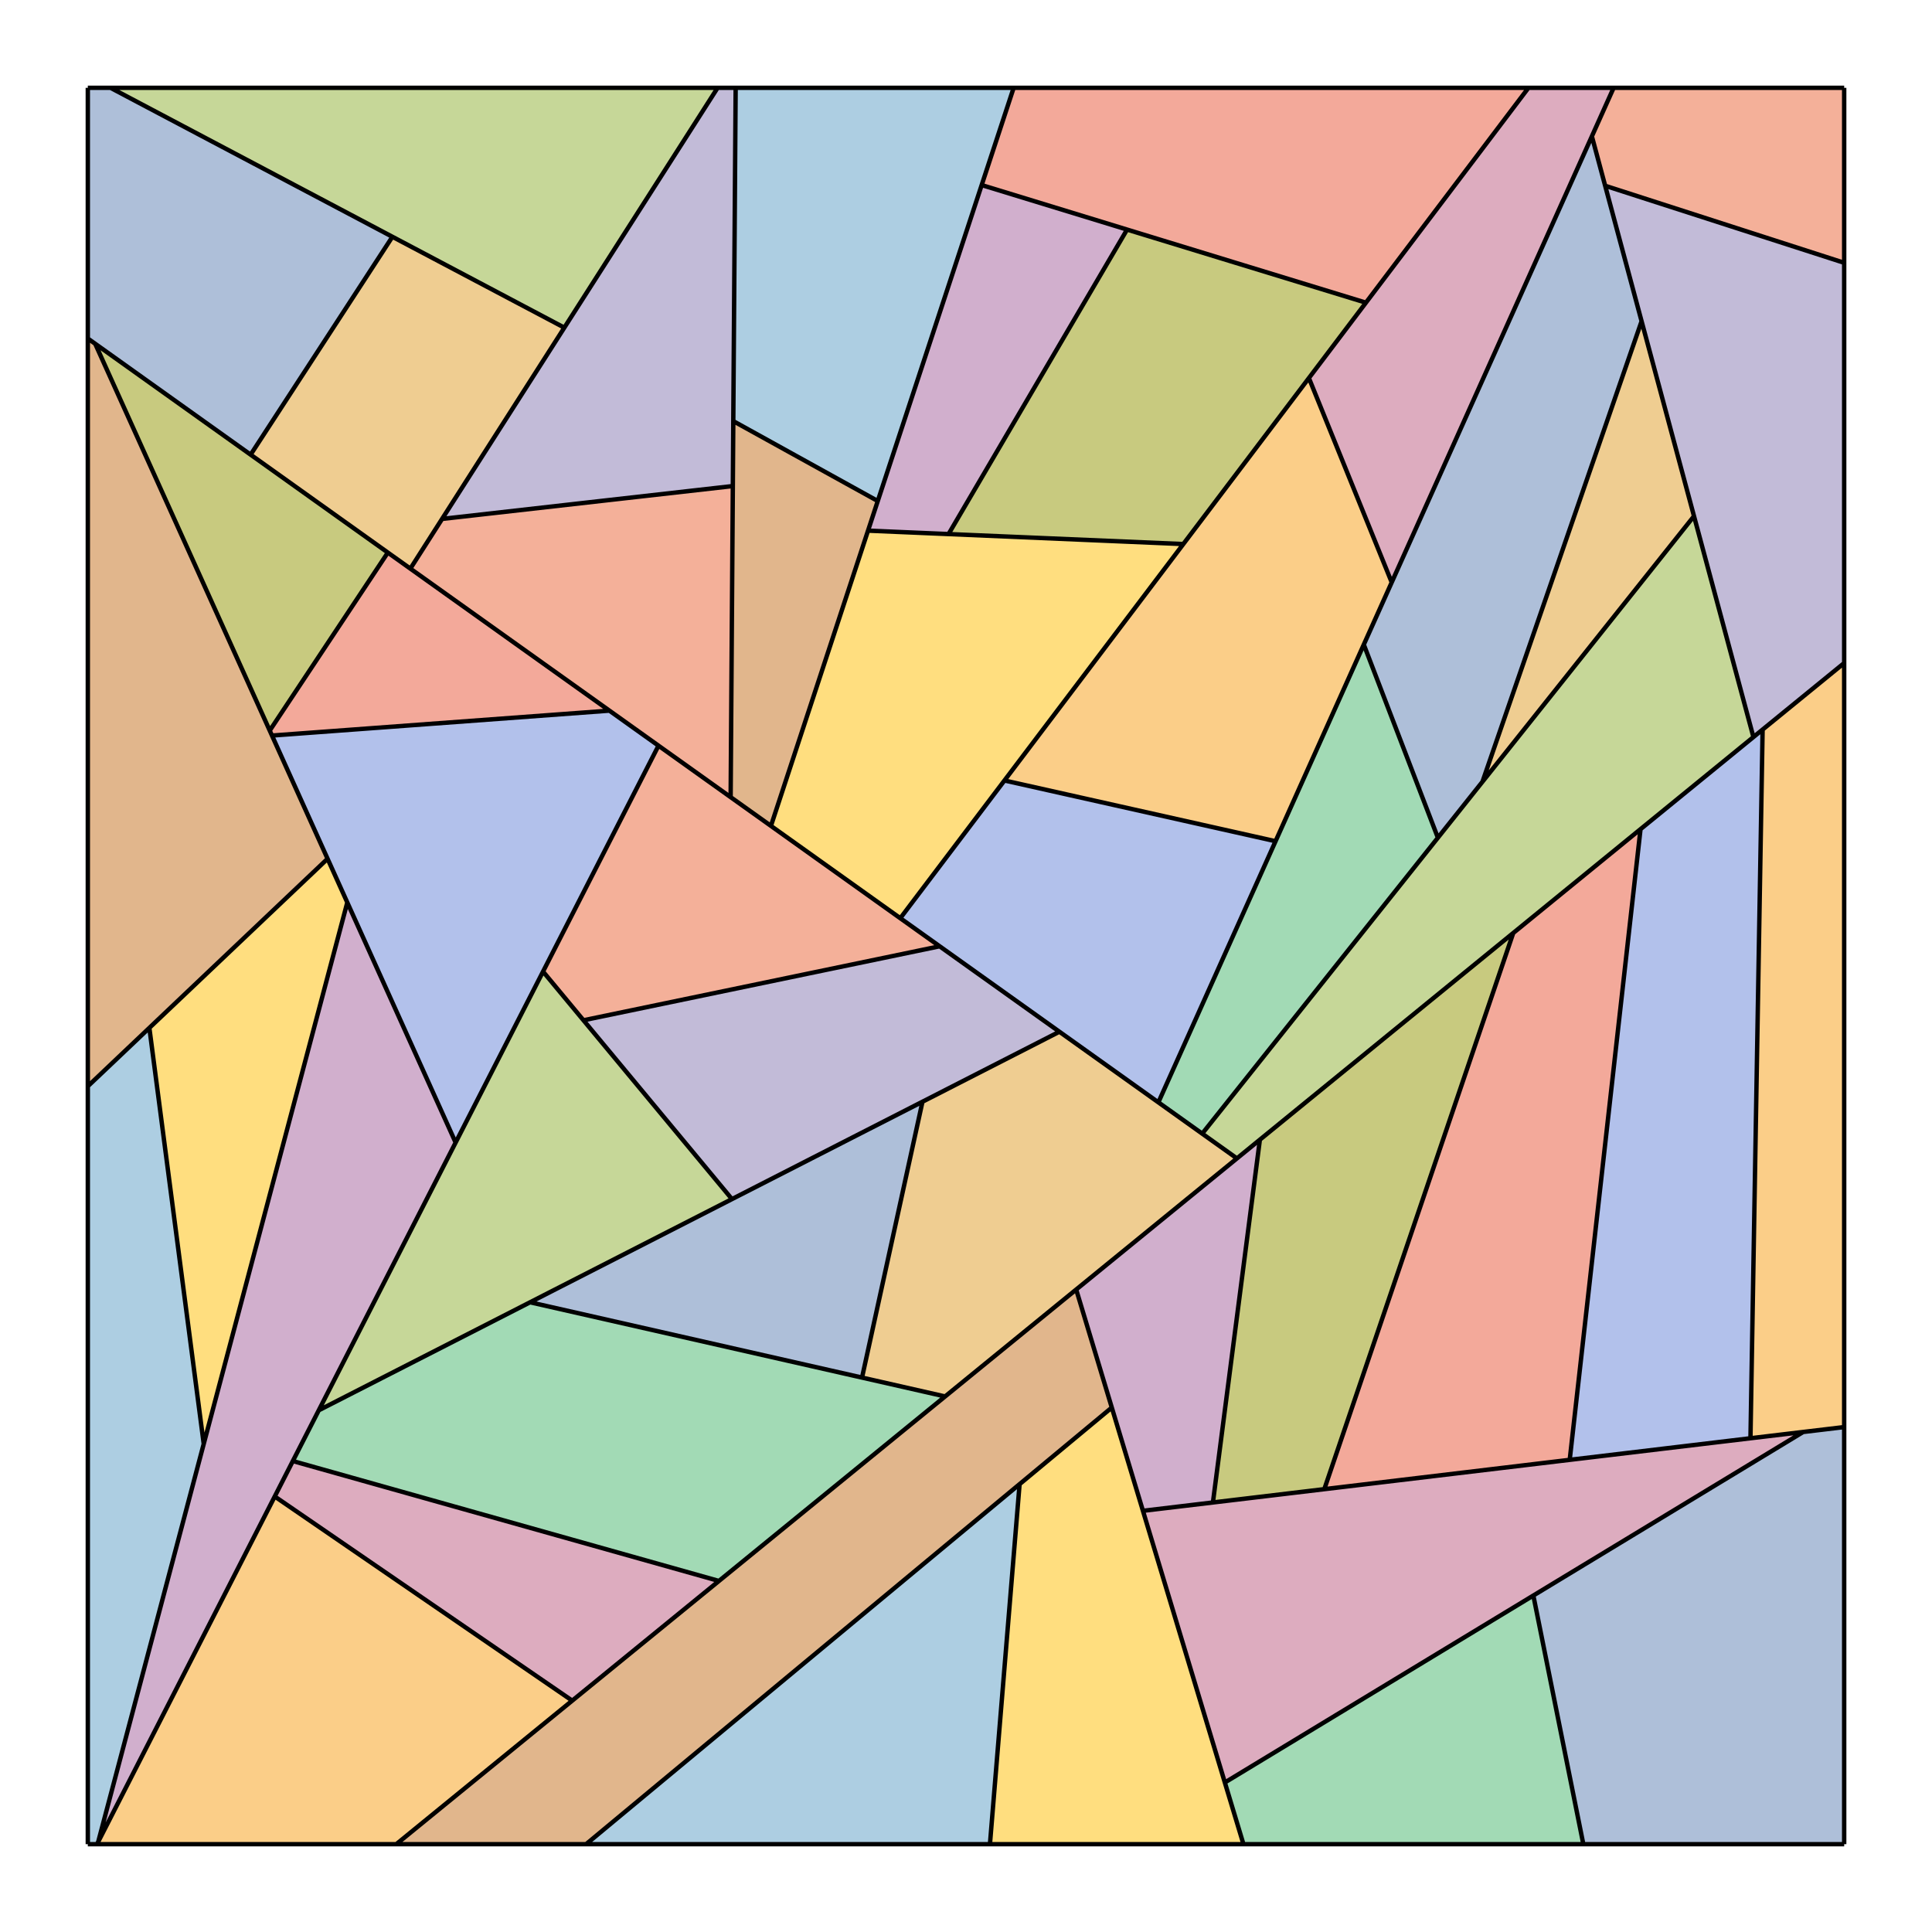
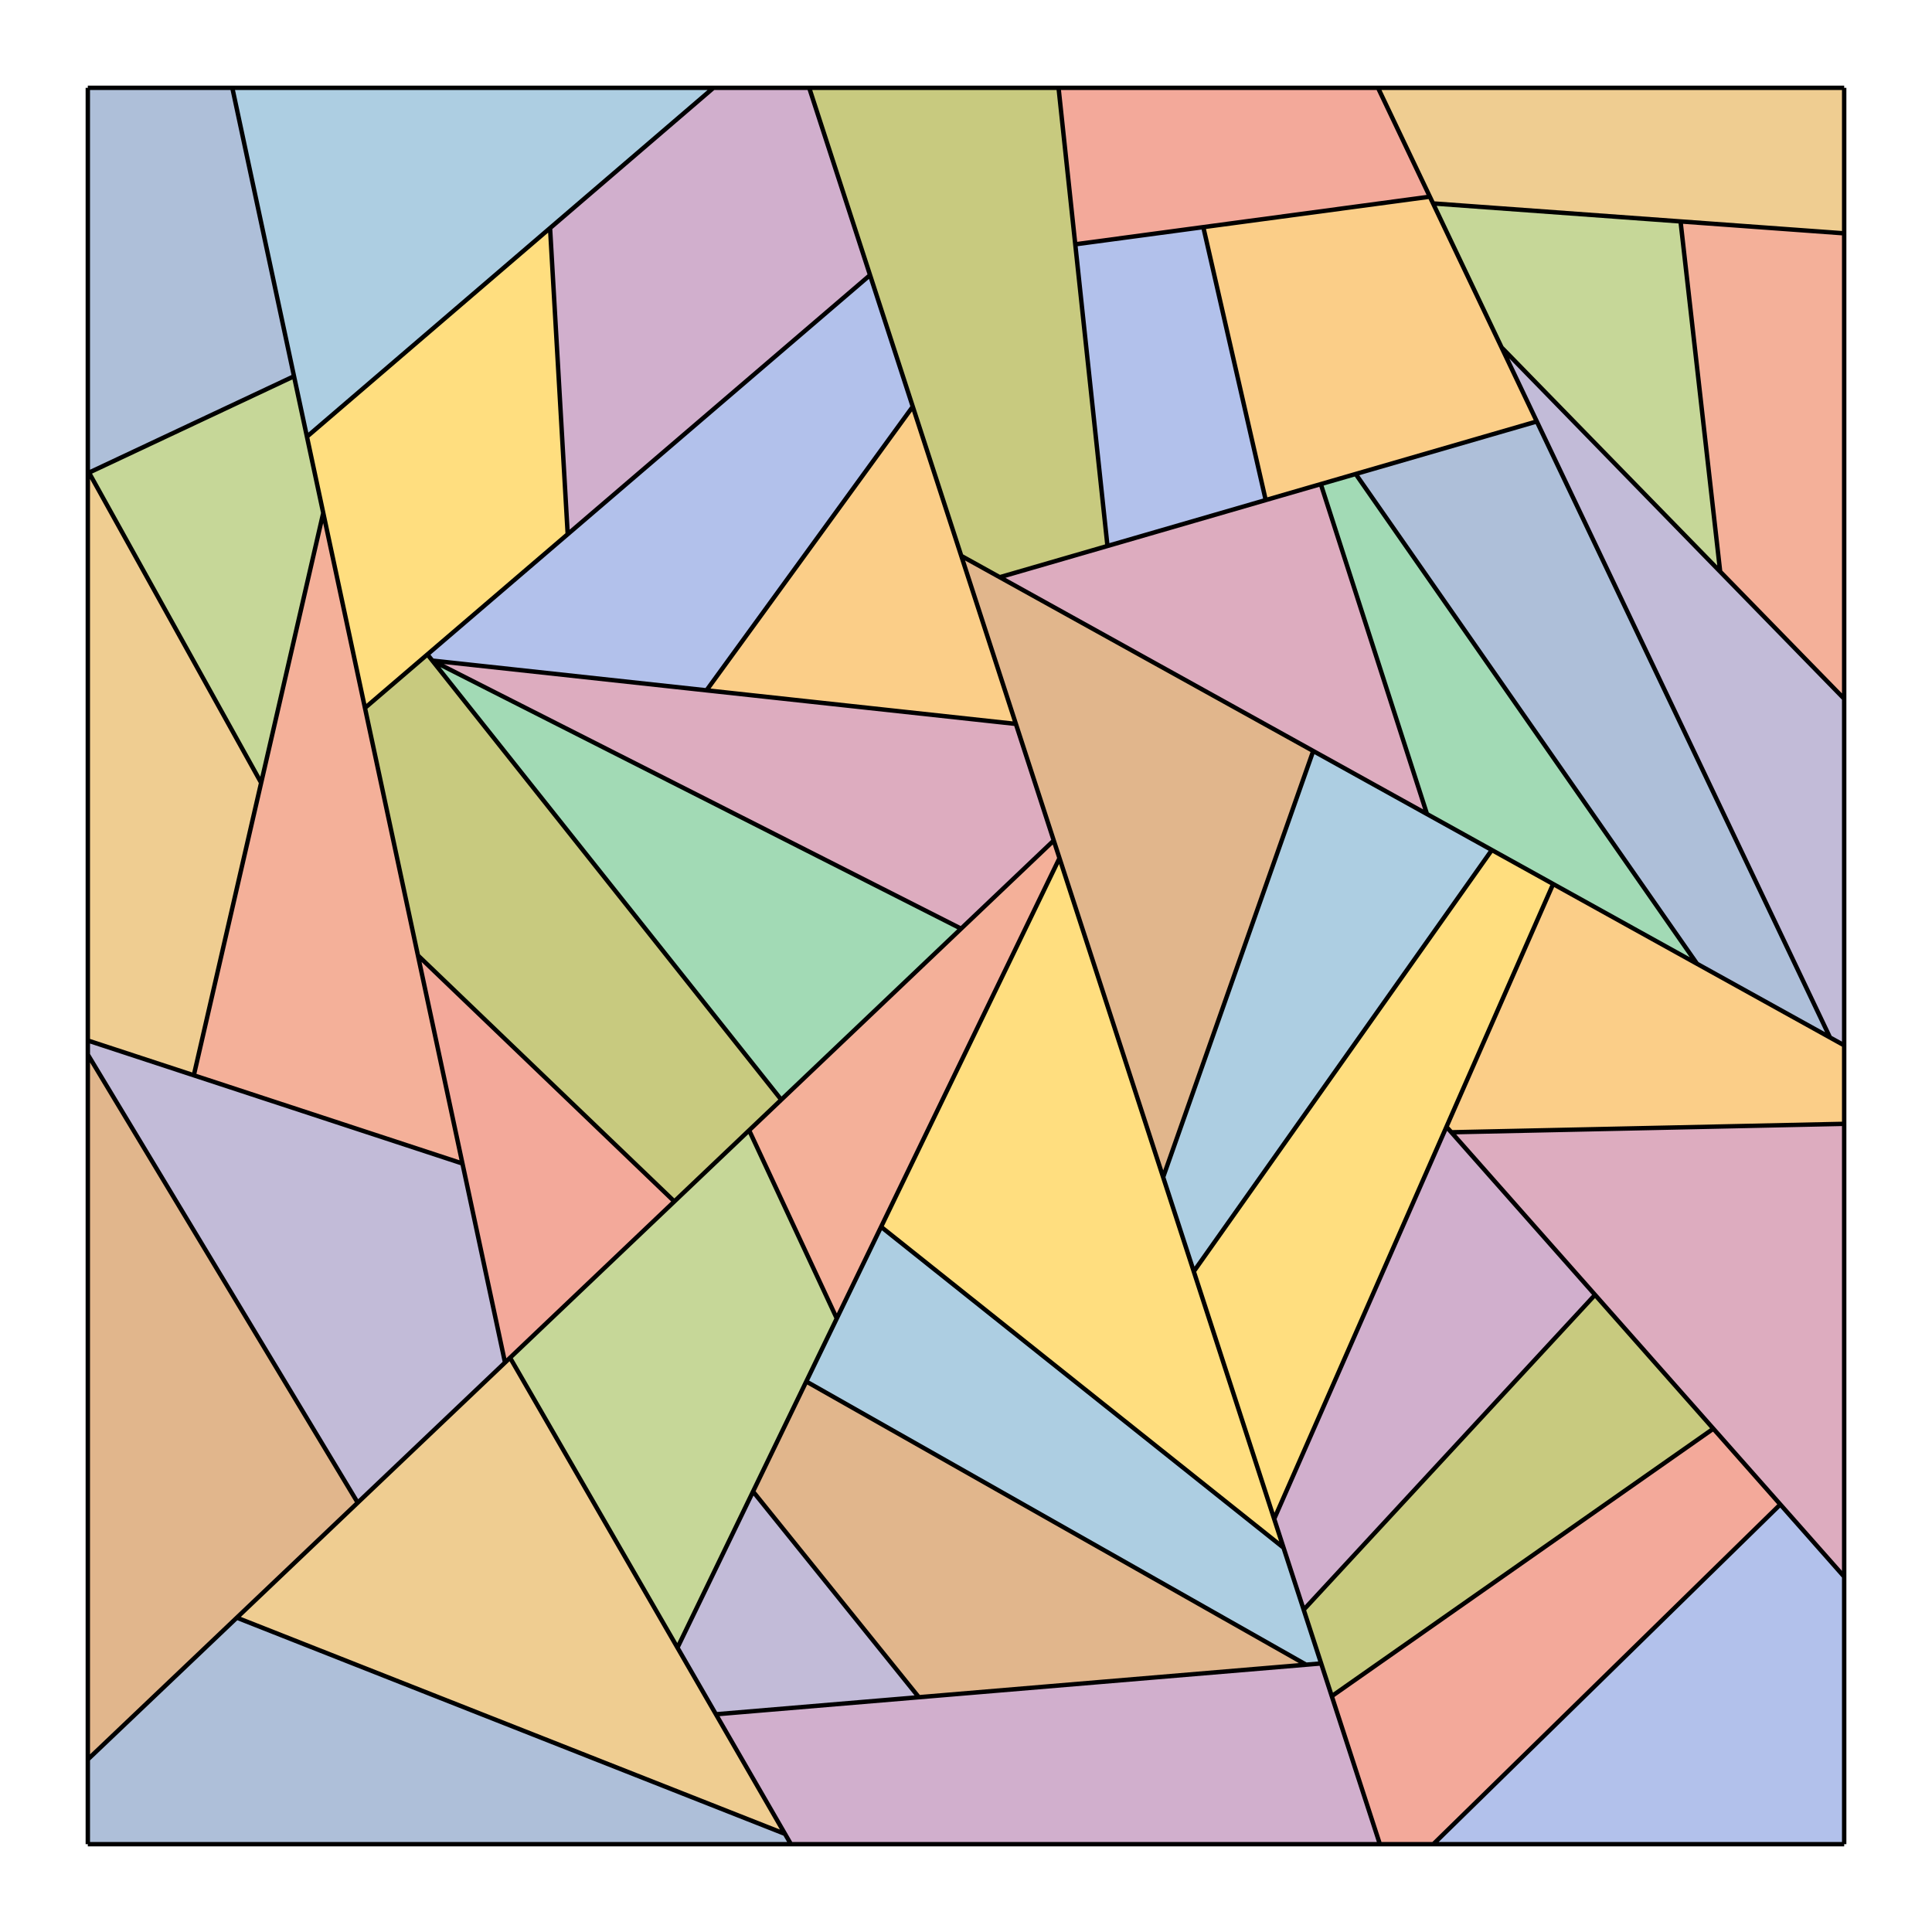
<svg xmlns="http://www.w3.org/2000/svg" width="220pt" height="220pt" viewBox="0 0 220 220" version="1.1">
  <g id="1_square">
-     <path style=" stroke:none;fill-rule:nonzero;fill:rgb(36.842%,50.678%,70.98%);fill-opacity:0.5;" d="M 10 10 L 12.586 10 L 44.684 26.961 L 28.539 51.773 L 10 38.547 Z M 10 10 " />
-     <path style=" stroke:none;fill-rule:nonzero;fill:rgb(88.072%,61.104%,14.205%);fill-opacity:0.5;" d="M 28.539 51.773 L 44.684 26.961 L 64.262 37.309 L 46.727 64.75 Z M 28.539 51.773 " />
-     <path style=" stroke:none;fill-rule:nonzero;fill:rgb(56.018%,69.157%,19.488%);fill-opacity:0.5;" d="M 12.586 10 L 81.715 10 L 64.262 37.309 Z M 12.586 10 " />
-     <path style=" stroke:none;fill-rule:nonzero;fill:rgb(92.253%,38.563%,20.918%);fill-opacity:0.5;" d="M 46.727 64.75 L 50.34 59.09 L 83.449 55.348 L 83.199 90.773 Z M 46.727 64.75 " />
-     <path style=" stroke:none;fill-rule:nonzero;fill:rgb(52.849%,47.062%,70.135%);fill-opacity:0.5;" d="M 50.34 59.09 L 81.715 10 L 83.77 10 L 83.449 55.348 Z M 50.34 59.09 " />
-     <path style=" stroke:none;fill-rule:nonzero;fill:rgb(77.208%,43.155%,10.239%);fill-opacity:0.5;" d="M 83.199 90.773 L 83.5 47.953 L 99.953 57.051 L 87.789 94.047 Z M 83.199 90.773 " />
-     <path style=" stroke:none;fill-rule:nonzero;fill:rgb(36.39%,61.85%,78.235%);fill-opacity:0.5;" d="M 83.5 47.953 L 83.77 10 L 115.426 10 L 99.953 57.051 Z M 83.5 47.953 " />
-     <path style=" stroke:none;fill-rule:nonzero;fill:rgb(100%,75%,0%);fill-opacity:0.5;" d="M 87.789 94.047 L 98.844 60.426 L 134.746 61.953 L 102.516 104.559 Z M 87.789 94.047 " />
-     <path style=" stroke:none;fill-rule:nonzero;fill:rgb(64.762%,37.816%,61.404%);fill-opacity:0.5;" d="M 98.844 60.426 L 111.785 21.074 L 128.34 26.141 L 108.012 60.816 Z M 98.844 60.426 " />
-     <path style=" stroke:none;fill-rule:nonzero;fill:rgb(57.159%,58.648%,0%);fill-opacity:0.5;" d="M 108.012 60.816 L 128.34 26.141 L 155.539 34.465 L 134.746 61.953 Z M 108.012 60.816 " />
-     <path style=" stroke:none;fill-rule:nonzero;fill:rgb(91.5%,33.25%,21.25%);fill-opacity:0.5;" d="M 111.785 21.074 L 115.426 10 L 174.047 10 L 155.539 34.465 Z M 111.785 21.074 " />
-     <path style=" stroke:none;fill-rule:nonzero;fill:rgb(40.082%,52.201%,85%);fill-opacity:0.5;" d="M 102.516 104.559 L 114.379 88.875 L 145.25 95.789 L 131.906 125.527 Z M 102.516 104.559 " />
-     <path style=" stroke:none;fill-rule:nonzero;fill:rgb(97.283%,62.164%,7.336%);fill-opacity:0.5;" d="M 114.379 88.875 L 149.047 43.047 L 158.477 66.316 L 145.25 95.789 Z M 114.379 88.875 " />
-     <path style=" stroke:none;fill-rule:nonzero;fill:rgb(73.678%,35.8%,50.303%);fill-opacity:0.5;" d="M 149.047 43.047 L 174.047 10 L 183.746 10 L 158.477 66.316 Z M 149.047 43.047 " />
-     <path style=" stroke:none;fill-rule:nonzero;fill:rgb(28.026%,71.5%,42.921%);fill-opacity:0.5;" d="M 131.906 125.527 L 155.297 73.398 L 163.734 95.395 L 136.898 129.09 Z M 131.906 125.527 " />
-     <path style=" stroke:none;fill-rule:nonzero;fill:rgb(36.842%,50.678%,70.98%);fill-opacity:0.5;" d="M 155.297 73.398 L 181.27 15.523 L 186.93 36.578 L 168.812 89.016 L 163.734 95.395 Z M 155.297 73.398 " />
-     <path style=" stroke:none;fill-rule:nonzero;fill:rgb(88.072%,61.104%,14.205%);fill-opacity:0.5;" d="M 168.812 89.016 L 186.93 36.578 L 192.898 58.773 Z M 168.812 89.016 " />
-     <path style=" stroke:none;fill-rule:nonzero;fill:rgb(56.018%,69.157%,19.488%);fill-opacity:0.5;" d="M 136.898 129.09 L 192.898 58.773 L 199.664 83.93 L 140.852 131.91 Z M 136.898 129.09 " />
-     <path style=" stroke:none;fill-rule:nonzero;fill:rgb(92.253%,38.563%,20.918%);fill-opacity:0.5;" d="M 181.27 15.523 L 183.746 10 L 210 10 L 210 29.926 L 182.781 21.152 Z M 181.27 15.523 " />
-     <path style=" stroke:none;fill-rule:nonzero;fill:rgb(52.849%,47.062%,70.135%);fill-opacity:0.5;" d="M 182.781 21.152 L 210 29.926 L 210 75.5 L 199.664 83.93 Z M 182.781 21.152 " />
-     <path style=" stroke:none;fill-rule:nonzero;fill:rgb(77.208%,43.155%,10.239%);fill-opacity:0.5;" d="M 10 38.547 L 10.84 39.145 L 37.301 97.789 L 10 123.695 Z M 10 38.547 " />
-     <path style=" stroke:none;fill-rule:nonzero;fill:rgb(36.39%,61.85%,78.235%);fill-opacity:0.5;" d="M 10 123.695 L 17.008 117.047 L 23.199 164.418 L 11.188 209.719 L 11.043 210 L 10 210 Z M 10 123.695 " />
-     <path style=" stroke:none;fill-rule:nonzero;fill:rgb(100%,75%,0%);fill-opacity:0.5;" d="M 17.008 117.047 L 37.301 97.789 L 39.547 102.766 L 23.199 164.418 Z M 17.008 117.047 " />
-     <path style=" stroke:none;fill-rule:nonzero;fill:rgb(64.762%,37.816%,61.404%);fill-opacity:0.5;" d="M 11.188 209.719 L 39.547 102.766 L 51.883 130.105 Z M 11.188 209.719 " />
-     <path style=" stroke:none;fill-rule:nonzero;fill:rgb(57.159%,58.648%,0%);fill-opacity:0.5;" d="M 10.84 39.145 L 44.164 62.922 L 30.715 83.191 Z M 10.84 39.145 " />
-     <path style=" stroke:none;fill-rule:nonzero;fill:rgb(91.5%,33.25%,21.25%);fill-opacity:0.5;" d="M 30.715 83.191 L 44.164 62.922 L 69.395 80.922 L 30.973 83.758 Z M 30.715 83.191 " />
-     <path style=" stroke:none;fill-rule:nonzero;fill:rgb(40.082%,52.201%,85%);fill-opacity:0.5;" d="M 30.973 83.758 L 69.395 80.922 L 74.984 84.91 L 51.883 130.105 Z M 30.973 83.758 " />
-     <path style=" stroke:none;fill-rule:nonzero;fill:rgb(97.283%,62.164%,7.336%);fill-opacity:0.5;" d="M 11.043 210 L 31.285 170.406 L 65.16 193.656 L 45.125 210 Z M 11.043 210 " />
-     <path style=" stroke:none;fill-rule:nonzero;fill:rgb(73.678%,35.8%,50.303%);fill-opacity:0.5;" d="M 31.285 170.406 L 33.344 166.371 L 81.867 180.027 L 65.16 193.656 Z M 31.285 170.406 " />
-     <path style=" stroke:none;fill-rule:nonzero;fill:rgb(28.026%,71.5%,42.921%);fill-opacity:0.5;" d="M 33.344 166.371 L 36.297 160.594 L 60.363 148.293 L 107.621 159.016 L 81.867 180.027 Z M 33.344 166.371 " />
-     <path style=" stroke:none;fill-rule:nonzero;fill:rgb(36.842%,50.678%,70.98%);fill-opacity:0.5;" d="M 60.363 148.293 L 105.043 125.457 L 98.16 156.867 Z M 60.363 148.293 " />
-     <path style=" stroke:none;fill-rule:nonzero;fill:rgb(88.072%,61.104%,14.205%);fill-opacity:0.5;" d="M 98.16 156.867 L 105.043 125.457 L 120.637 117.484 L 140.852 131.91 L 107.621 159.016 Z M 98.16 156.867 " />
-     <path style=" stroke:none;fill-rule:nonzero;fill:rgb(56.018%,69.157%,19.488%);fill-opacity:0.5;" d="M 36.297 160.594 L 61.836 110.633 L 83.348 136.543 Z M 36.297 160.594 " />
-     <path style=" stroke:none;fill-rule:nonzero;fill:rgb(92.253%,38.563%,20.918%);fill-opacity:0.5;" d="M 61.836 110.633 L 74.984 84.91 L 107 107.754 L 66.441 116.18 Z M 61.836 110.633 " />
-     <path style=" stroke:none;fill-rule:nonzero;fill:rgb(52.849%,47.062%,70.135%);fill-opacity:0.5;" d="M 66.441 116.18 L 107 107.754 L 120.637 117.484 L 83.348 136.543 Z M 66.441 116.18 " />
-     <path style=" stroke:none;fill-rule:nonzero;fill:rgb(77.208%,43.155%,10.239%);fill-opacity:0.5;" d="M 45.125 210 L 122.547 146.84 L 126.602 160.281 L 66.738 210 Z M 45.125 210 " />
-     <path style=" stroke:none;fill-rule:nonzero;fill:rgb(36.39%,61.85%,78.235%);fill-opacity:0.5;" d="M 66.738 210 L 116.102 169.004 L 112.727 210 Z M 66.738 210 " />
-     <path style=" stroke:none;fill-rule:nonzero;fill:rgb(100%,75%,0%);fill-opacity:0.5;" d="M 112.727 210 L 116.102 169.004 L 126.602 160.281 L 141.594 210 Z M 112.727 210 " />
-     <path style=" stroke:none;fill-rule:nonzero;fill:rgb(64.762%,37.816%,61.404%);fill-opacity:0.5;" d="M 122.547 146.84 L 143.465 129.777 L 138.117 171.09 L 130.148 172.039 Z M 122.547 146.84 " />
-     <path style=" stroke:none;fill-rule:nonzero;fill:rgb(57.159%,58.648%,0%);fill-opacity:0.5;" d="M 138.117 171.09 L 143.465 129.777 L 172.316 106.242 L 150.801 169.574 Z M 138.117 171.09 " />
-     <path style=" stroke:none;fill-rule:nonzero;fill:rgb(91.5%,33.25%,21.25%);fill-opacity:0.5;" d="M 150.801 169.574 L 172.316 106.242 L 186.809 94.418 L 178.746 166.234 Z M 150.801 169.574 " />
-     <path style=" stroke:none;fill-rule:nonzero;fill:rgb(40.082%,52.201%,85%);fill-opacity:0.5;" d="M 178.746 166.234 L 186.809 94.418 L 200.711 83.078 L 199.328 163.777 Z M 178.746 166.234 " />
-     <path style=" stroke:none;fill-rule:nonzero;fill:rgb(97.283%,62.164%,7.336%);fill-opacity:0.5;" d="M 199.328 163.777 L 200.711 83.078 L 210 75.5 L 210 162.504 Z M 199.328 163.777 " />
-     <path style=" stroke:none;fill-rule:nonzero;fill:rgb(73.678%,35.8%,50.303%);fill-opacity:0.5;" d="M 130.148 172.039 L 205.336 163.059 L 139.473 202.977 Z M 130.148 172.039 " />
-     <path style=" stroke:none;fill-rule:nonzero;fill:rgb(28.026%,71.5%,42.921%);fill-opacity:0.5;" d="M 139.473 202.977 L 174.605 181.684 L 180.297 210 L 141.594 210 Z M 139.473 202.977 " />
-     <path style=" stroke:none;fill-rule:nonzero;fill:rgb(36.842%,50.678%,70.98%);fill-opacity:0.5;" d="M 174.605 181.684 L 205.336 163.059 L 210 162.504 L 210 210 L 180.297 210 Z M 174.605 181.684 " />
-     <path style="fill:none;stroke-width:0.5;stroke-linecap:butt;stroke-linejoin:miter;stroke:rgb(0%,0%,0%);stroke-opacity:1;stroke-miterlimit:10;" d="M 0 0 L 2.586 0 M 0 28.547 L 0 0 M 0 28.547 L 0.84 29.145 M 0 113.695 L 0 28.547 M 0 113.695 L 7.008 107.047 M 0 200 L 0 113.695 M 0.84 29.145 L 27.301 87.789 M 0.84 29.145 L 34.164 52.922 M 1.043 200 L 0 200 M 1.043 200 L 21.285 160.406 M 1.188 199.719 L 1.043 200 M 1.188 199.719 L 29.547 92.766 M 2.586 0 L 34.684 16.961 M 2.586 0 L 71.715 0 M 7.008 107.047 L 13.199 154.418 M 7.008 107.047 L 27.301 87.789 M 13.199 154.418 L 1.188 199.719 M 13.199 154.418 L 7.008 107.047 M 18.539 41.773 L 0 28.547 M 18.539 41.773 L 34.684 16.961 M 20.715 73.191 L 0.84 29.145 M 20.715 73.191 L 34.164 52.922 M 20.973 73.758 L 20.715 73.191 M 20.973 73.758 L 59.395 70.922 M 21.285 160.406 L 23.344 156.371 M 21.285 160.406 L 55.16 183.656 M 23.344 156.371 L 26.297 150.594 M 23.344 156.371 L 71.867 170.027 M 26.297 150.594 L 50.363 138.293 M 26.297 150.594 L 51.836 100.633 M 27.301 87.789 L 0 113.695 M 27.301 87.789 L 29.547 92.766 M 29.547 92.766 L 13.199 154.418 M 29.547 92.766 L 41.883 120.105 M 34.164 52.922 L 20.715 73.191 M 34.164 52.922 L 59.395 70.922 M 34.684 16.961 L 18.539 41.773 M 34.684 16.961 L 54.262 27.309 M 35.125 200 L 1.043 200 M 35.125 200 L 112.547 136.84 M 36.727 54.75 L 18.539 41.773 M 36.727 54.75 L 40.34 49.09 M 40.34 49.09 L 71.715 0 M 40.34 49.09 L 73.449 45.348 M 41.883 120.105 L 1.188 199.719 M 41.883 120.105 L 20.973 73.758 M 50.363 138.293 L 95.043 115.457 M 50.363 138.293 L 97.621 149.016 M 51.836 100.633 L 64.984 74.91 M 51.836 100.633 L 73.348 126.543 M 54.262 27.309 L 2.586 0 M 54.262 27.309 L 36.727 54.75 M 55.16 183.656 L 21.285 160.406 M 55.16 183.656 L 35.125 200 M 56.441 106.18 L 51.836 100.633 M 56.441 106.18 L 97 97.754 M 56.738 200 L 35.125 200 M 56.738 200 L 106.102 159.004 M 59.395 70.922 L 20.973 73.758 M 59.395 70.922 L 64.984 74.91 M 64.984 74.91 L 41.883 120.105 M 64.984 74.91 L 97 97.754 M 71.715 0 L 54.262 27.309 M 71.715 0 L 73.77 0 M 71.867 170.027 L 23.344 156.371 M 71.867 170.027 L 55.16 183.656 M 73.199 80.773 L 36.727 54.75 M 73.199 80.773 L 73.5 37.953 M 73.348 126.543 L 26.297 150.594 M 73.348 126.543 L 56.441 106.18 M 73.449 45.348 L 40.34 49.09 M 73.449 45.348 L 73.199 80.773 M 73.5 37.953 L 73.77 0 M 73.5 37.953 L 89.953 47.051 M 73.77 0 L 73.449 45.348 M 73.77 0 L 105.426 0 M 77.789 84.047 L 73.199 80.773 M 77.789 84.047 L 88.844 50.426 M 88.16 146.867 L 50.363 138.293 M 88.16 146.867 L 95.043 115.457 M 88.844 50.426 L 101.785 11.074 M 88.844 50.426 L 124.746 51.953 M 89.953 47.051 L 73.5 37.953 M 89.953 47.051 L 77.789 84.047 M 92.516 94.559 L 77.789 84.047 M 92.516 94.559 L 104.379 78.875 M 95.043 115.457 L 88.16 146.867 M 95.043 115.457 L 110.637 107.484 M 97 97.754 L 56.441 106.18 M 97 97.754 L 110.637 107.484 M 97.621 149.016 L 71.867 170.027 M 97.621 149.016 L 88.16 146.867 M 98.012 50.816 L 88.844 50.426 M 98.012 50.816 L 118.34 16.141 M 101.785 11.074 L 105.426 0 M 101.785 11.074 L 118.34 16.141 M 102.727 200 L 56.738 200 M 102.727 200 L 106.102 159.004 M 104.379 78.875 L 135.25 85.789 M 104.379 78.875 L 139.047 33.047 M 105.426 0 L 89.953 47.051 M 105.426 0 L 164.047 0 M 106.102 159.004 L 102.727 200 M 106.102 159.004 L 116.602 150.281 M 110.637 107.484 L 73.348 126.543 M 110.637 107.484 L 130.852 121.91 M 112.547 136.84 L 116.602 150.281 M 112.547 136.84 L 133.465 119.777 M 116.602 150.281 L 56.738 200 M 116.602 150.281 L 131.594 200 M 118.34 16.141 L 98.012 50.816 M 118.34 16.141 L 145.539 24.465 M 120.148 162.039 L 112.547 136.84 M 120.148 162.039 L 195.336 153.059 M 121.906 115.527 L 92.516 94.559 M 121.906 115.527 L 145.297 63.398 M 124.746 51.953 L 92.516 94.559 M 124.746 51.953 L 98.012 50.816 M 126.898 119.09 L 121.906 115.527 M 126.898 119.09 L 182.898 48.773 M 128.117 161.09 L 120.148 162.039 M 128.117 161.09 L 133.465 119.777 M 129.473 192.977 L 120.148 162.039 M 129.473 192.977 L 164.605 171.684 M 130.852 121.91 L 97.621 149.016 M 130.852 121.91 L 126.898 119.09 M 131.594 200 L 102.727 200 M 131.594 200 L 129.473 192.977 M 133.465 119.777 L 128.117 161.09 M 133.465 119.777 L 162.316 96.242 M 135.25 85.789 L 104.379 78.875 M 135.25 85.789 L 121.906 115.527 M 139.047 33.047 L 148.477 56.316 M 139.047 33.047 L 164.047 0 M 140.801 159.574 L 128.117 161.09 M 140.801 159.574 L 162.316 96.242 M 145.297 63.398 L 153.734 85.395 M 145.297 63.398 L 171.27 5.523 M 145.539 24.465 L 101.785 11.074 M 145.539 24.465 L 124.746 51.953 M 148.477 56.316 L 135.25 85.789 M 148.477 56.316 L 139.047 33.047 M 153.734 85.395 L 126.898 119.09 M 153.734 85.395 L 145.297 63.398 M 158.812 79.016 L 153.734 85.395 M 158.812 79.016 L 176.93 26.578 M 162.316 96.242 L 140.801 159.574 M 162.316 96.242 L 176.809 84.418 M 164.047 0 L 145.539 24.465 M 164.047 0 L 173.746 0 M 164.605 171.684 L 170.297 200 M 164.605 171.684 L 195.336 153.059 M 168.746 156.234 L 140.801 159.574 M 168.746 156.234 L 176.809 84.418 M 170.297 200 L 131.594 200 M 170.297 200 L 164.605 171.684 M 171.27 5.523 L 173.746 0 M 171.27 5.523 L 176.93 26.578 M 172.781 11.152 L 171.27 5.523 M 172.781 11.152 L 200 19.926 M 173.746 0 L 148.477 56.316 M 173.746 0 L 200 0 M 176.809 84.418 L 168.746 156.234 M 176.809 84.418 L 190.711 73.078 M 176.93 26.578 L 158.812 79.016 M 176.93 26.578 L 182.898 48.773 M 182.898 48.773 L 158.812 79.016 M 182.898 48.773 L 189.664 73.93 M 189.328 153.777 L 168.746 156.234 M 189.328 153.777 L 190.711 73.078 M 189.664 73.93 L 130.852 121.91 M 189.664 73.93 L 172.781 11.152 M 190.711 73.078 L 189.328 153.777 M 190.711 73.078 L 200 65.5 M 195.336 153.059 L 129.473 192.977 M 195.336 153.059 L 200 152.504 M 200 0 L 200 19.926 M 200 19.926 L 172.781 11.152 M 200 19.926 L 200 65.5 M 200 65.5 L 189.664 73.93 M 200 65.5 L 200 152.504 M 200 152.504 L 189.328 153.777 M 200 152.504 L 200 200 M 200 200 L 170.297 200 " transform="matrix(1,0,0,1,10,10)" />
+     <path style=" stroke:none;fill-rule:nonzero;fill:rgb(36.842%,50.678%,70.98%);fill-opacity:0.5;" d="M 10 10 L 26.453 10 L 33.48 42.844 L 10 53.883 Z M 10 10 " />
+     <path style=" stroke:none;fill-rule:nonzero;fill:rgb(88.072%,61.104%,14.205%);fill-opacity:0.5;" d="M 10 53.883 L 10.133 53.82 L 29.738 89.137 L 22.07 122.445 L 10 118.484 Z M 10 53.883 " />
+     <path style=" stroke:none;fill-rule:nonzero;fill:rgb(56.018%,69.157%,19.488%);fill-opacity:0.5;" d="M 10.133 53.82 L 33.48 42.844 L 36.809 58.414 L 29.738 89.137 Z M 10.133 53.82 " />
+     <path style=" stroke:none;fill-rule:nonzero;fill:rgb(92.253%,38.563%,20.918%);fill-opacity:0.5;" d="M 22.07 122.445 L 36.809 58.414 L 52.66 132.492 Z M 22.07 122.445 " />
+     <path style=" stroke:none;fill-rule:nonzero;fill:rgb(52.849%,47.062%,70.135%);fill-opacity:0.5;" d="M 10 118.484 L 52.66 132.492 L 57.508 155.156 L 40.734 171.113 L 10 120.086 Z M 10 118.484 " />
+     <path style=" stroke:none;fill-rule:nonzero;fill:rgb(77.208%,43.155%,10.239%);fill-opacity:0.5;" d="M 10 120.086 L 40.734 171.113 L 10 200.352 Z M 10 120.086 " />
+     <path style=" stroke:none;fill-rule:nonzero;fill:rgb(36.39%,61.85%,78.235%);fill-opacity:0.5;" d="M 26.453 10 L 81.246 10 L 34.953 49.727 Z M 26.453 10 " />
+     <path style=" stroke:none;fill-rule:nonzero;fill:rgb(100%,75%,0%);fill-opacity:0.5;" d="M 34.953 49.727 L 62.637 25.973 L 64.645 60.832 L 41.559 80.613 Z M 34.953 49.727 " />
+     <path style=" stroke:none;fill-rule:nonzero;fill:rgb(64.762%,37.816%,61.404%);fill-opacity:0.5;" d="M 62.637 25.973 L 81.246 10 L 92.145 10 L 99.074 31.324 L 64.645 60.832 Z M 62.637 25.973 " />
+     <path style=" stroke:none;fill-rule:nonzero;fill:rgb(57.159%,58.648%,0%);fill-opacity:0.5;" d="M 41.559 80.613 L 48.672 74.52 L 88.965 125.23 L 76.789 136.812 L 47.59 108.797 Z M 41.559 80.613 " />
+     <path style=" stroke:none;fill-rule:nonzero;fill:rgb(91.5%,33.25%,21.25%);fill-opacity:0.5;" d="M 47.59 108.797 L 76.789 136.812 L 57.508 155.156 Z M 47.59 108.797 " />
+     <path style=" stroke:none;fill-rule:nonzero;fill:rgb(40.082%,52.201%,85%);fill-opacity:0.5;" d="M 48.672 74.52 L 99.074 31.324 L 103.938 46.301 L 80.453 78.609 L 49.23 75.223 Z M 48.672 74.52 " />
+     <path style=" stroke:none;fill-rule:nonzero;fill:rgb(97.283%,62.164%,7.336%);fill-opacity:0.5;" d="M 80.453 78.609 L 103.938 46.301 L 115.68 82.434 Z M 80.453 78.609 " />
+     <path style=" stroke:none;fill-rule:nonzero;fill:rgb(73.678%,35.8%,50.303%);fill-opacity:0.5;" d="M 49.23 75.223 L 115.68 82.434 L 119.992 95.711 L 109.441 105.75 L 49.238 75.234 Z M 49.23 75.223 " />
+     <path style=" stroke:none;fill-rule:nonzero;fill:rgb(28.026%,71.5%,42.921%);fill-opacity:0.5;" d="M 49.238 75.234 L 109.441 105.75 L 88.965 125.23 Z M 49.238 75.234 " />
+     <path style=" stroke:none;fill-rule:nonzero;fill:rgb(36.842%,50.678%,70.98%);fill-opacity:0.5;" d="M 10 200.352 L 26.969 184.207 L 89.387 208.828 L 90.066 210 L 10 210 Z M 10 200.352 " />
+     <path style=" stroke:none;fill-rule:nonzero;fill:rgb(88.072%,61.104%,14.205%);fill-opacity:0.5;" d="M 26.969 184.207 L 58.082 154.609 L 89.387 208.828 Z M 26.969 184.207 " />
+     <path style=" stroke:none;fill-rule:nonzero;fill:rgb(56.018%,69.157%,19.488%);fill-opacity:0.5;" d="M 58.082 154.609 L 85.305 128.711 L 95.285 150.133 L 77.145 187.621 Z M 58.082 154.609 " />
+     <path style=" stroke:none;fill-rule:nonzero;fill:rgb(92.253%,38.563%,20.918%);fill-opacity:0.5;" d="M 85.305 128.711 L 119.992 95.711 L 120.645 97.719 L 95.285 150.133 Z M 85.305 128.711 " />
+     <path style=" stroke:none;fill-rule:nonzero;fill:rgb(52.849%,47.062%,70.135%);fill-opacity:0.5;" d="M 77.145 187.621 L 85.75 169.84 L 104.629 193.266 L 81.523 195.207 Z M 77.145 187.621 " />
+     <path style=" stroke:none;fill-rule:nonzero;fill:rgb(77.208%,43.155%,10.239%);fill-opacity:0.5;" d="M 85.75 169.84 L 91.812 157.312 L 148.73 189.562 L 104.629 193.266 Z M 85.75 169.84 " />
+     <path style=" stroke:none;fill-rule:nonzero;fill:rgb(36.39%,61.85%,78.235%);fill-opacity:0.5;" d="M 91.812 157.312 L 100.332 139.703 L 146.156 176.238 L 150.441 189.418 L 148.73 189.562 Z M 91.812 157.312 " />
+     <path style=" stroke:none;fill-rule:nonzero;fill:rgb(100%,75%,0%);fill-opacity:0.5;" d="M 100.332 139.703 L 120.645 97.719 L 146.156 176.238 Z M 100.332 139.703 " />
+     <path style=" stroke:none;fill-rule:nonzero;fill:rgb(64.762%,37.816%,61.404%);fill-opacity:0.5;" d="M 81.523 195.207 L 150.441 189.418 L 157.129 210 L 90.066 210 Z M 81.523 195.207 " />
+     <path style=" stroke:none;fill-rule:nonzero;fill:rgb(57.159%,58.648%,0%);fill-opacity:0.5;" d="M 92.145 10 L 120.539 10 L 126.109 62.172 L 113.844 65.727 L 109.461 63.297 Z M 92.145 10 " />
+     <path style=" stroke:none;fill-rule:nonzero;fill:rgb(91.5%,33.25%,21.25%);fill-opacity:0.5;" d="M 120.539 10 L 156.918 10 L 162.82 22.398 L 122.441 27.82 Z M 120.539 10 " />
+     <path style=" stroke:none;fill-rule:nonzero;fill:rgb(40.082%,52.201%,85%);fill-opacity:0.5;" d="M 122.441 27.82 L 137.023 25.863 L 144.129 56.945 L 126.109 62.172 Z M 122.441 27.82 " />
+     <path style=" stroke:none;fill-rule:nonzero;fill:rgb(97.283%,62.164%,7.336%);fill-opacity:0.5;" d="M 137.023 25.863 L 162.82 22.398 L 175 47.992 L 144.129 56.945 Z M 137.023 25.863 " />
+     <path style=" stroke:none;fill-rule:nonzero;fill:rgb(73.678%,35.8%,50.303%);fill-opacity:0.5;" d="M 113.844 65.727 L 150.402 55.125 L 162.492 92.695 Z M 113.844 65.727 " />
+     <path style=" stroke:none;fill-rule:nonzero;fill:rgb(28.026%,71.5%,42.921%);fill-opacity:0.5;" d="M 150.402 55.125 L 154.375 53.973 L 193.242 109.746 L 162.492 92.695 Z M 150.402 55.125 " />
+     <path style=" stroke:none;fill-rule:nonzero;fill:rgb(36.842%,50.678%,70.98%);fill-opacity:0.5;" d="M 154.375 53.973 L 175 47.992 L 208.383 118.137 L 193.242 109.746 Z M 154.375 53.973 " />
+     <path style=" stroke:none;fill-rule:nonzero;fill:rgb(88.072%,61.104%,14.205%);fill-opacity:0.5;" d="M 156.918 10 L 210 10 L 210 26.57 L 163.184 23.164 Z M 156.918 10 " />
+     <path style=" stroke:none;fill-rule:nonzero;fill:rgb(56.018%,69.157%,19.488%);fill-opacity:0.5;" d="M 163.184 23.164 L 191.367 25.215 L 195.879 65.094 L 170.984 39.559 Z M 163.184 23.164 " />
+     <path style=" stroke:none;fill-rule:nonzero;fill:rgb(92.253%,38.563%,20.918%);fill-opacity:0.5;" d="M 191.367 25.215 L 210 26.57 L 210 79.574 L 195.879 65.094 Z M 191.367 25.215 " />
+     <path style=" stroke:none;fill-rule:nonzero;fill:rgb(52.849%,47.062%,70.135%);fill-opacity:0.5;" d="M 170.984 39.559 L 210 79.574 L 210 119.035 L 208.383 118.137 Z M 170.984 39.559 " />
+     <path style=" stroke:none;fill-rule:nonzero;fill:rgb(77.208%,43.155%,10.239%);fill-opacity:0.5;" d="M 109.461 63.297 L 149.539 85.516 L 132.449 134.047 Z M 109.461 63.297 " />
+     <path style=" stroke:none;fill-rule:nonzero;fill:rgb(36.39%,61.85%,78.235%);fill-opacity:0.5;" d="M 132.449 134.047 L 149.539 85.516 L 169.879 96.793 L 135.938 144.781 Z M 132.449 134.047 " />
+     <path style=" stroke:none;fill-rule:nonzero;fill:rgb(100%,75%,0%);fill-opacity:0.5;" d="M 135.938 144.781 L 169.879 96.793 L 176.859 100.664 L 145.094 172.957 Z M 135.938 144.781 " />
+     <path style=" stroke:none;fill-rule:nonzero;fill:rgb(64.762%,37.816%,61.404%);fill-opacity:0.5;" d="M 145.094 172.957 L 164.711 128.309 L 181.629 147.445 L 148.453 183.305 Z M 145.094 172.957 " />
+     <path style=" stroke:none;fill-rule:nonzero;fill:rgb(57.159%,58.648%,0%);fill-opacity:0.5;" d="M 148.453 183.305 L 181.629 147.445 L 195.102 162.688 L 151.652 193.148 Z M 148.453 183.305 " />
+     <path style=" stroke:none;fill-rule:nonzero;fill:rgb(91.5%,33.25%,21.25%);fill-opacity:0.5;" d="M 151.652 193.148 L 195.102 162.688 L 202.727 171.312 L 163.211 210 L 157.129 210 Z M 151.652 193.148 " />
+     <path style=" stroke:none;fill-rule:nonzero;fill:rgb(40.082%,52.201%,85%);fill-opacity:0.5;" d="M 163.211 210 L 202.727 171.312 L 210 179.543 L 210 210 Z M 163.211 210 " />
+     <path style=" stroke:none;fill-rule:nonzero;fill:rgb(97.283%,62.164%,7.336%);fill-opacity:0.5;" d="M 164.711 128.309 L 176.859 100.664 L 210 119.035 L 210 127.973 L 165.27 128.934 Z M 164.711 128.309 " />
+     <path style=" stroke:none;fill-rule:nonzero;fill:rgb(73.678%,35.8%,50.303%);fill-opacity:0.5;" d="M 165.27 128.934 L 210 127.973 L 210 179.543 Z M 165.27 128.934 " />
+     <path style="fill:none;stroke-width:0.5;stroke-linecap:butt;stroke-linejoin:miter;stroke:rgb(0%,0%,0%);stroke-opacity:1;stroke-miterlimit:10;" d="M 0 0 L 16.453 0 M 0 43.883 L 0 0 M 0 43.883 L 0.133 43.82 M 0 108.484 L 0 43.883 M 0 108.484 L 42.66 122.492 M 0 110.086 L 0 108.484 M 0 110.086 L 30.734 161.113 M 0 190.352 L 0 110.086 M 0 190.352 L 16.969 174.207 M 0 200 L 0 190.352 M 0.133 43.82 L 19.738 79.137 M 0.133 43.82 L 23.48 32.844 M 12.07 112.445 L 0 108.484 M 12.07 112.445 L 26.809 48.414 M 16.453 0 L 23.48 32.844 M 16.453 0 L 71.246 0 M 16.969 174.207 L 48.082 144.609 M 16.969 174.207 L 79.387 198.828 M 19.738 79.137 L 0.133 43.82 M 19.738 79.137 L 12.07 112.445 M 23.48 32.844 L 0 43.883 M 23.48 32.844 L 26.809 48.414 M 24.953 39.727 L 16.453 0 M 24.953 39.727 L 52.637 15.973 M 26.809 48.414 L 19.738 79.137 M 26.809 48.414 L 42.66 122.492 M 30.734 161.113 L 0 110.086 M 30.734 161.113 L 0 190.352 M 31.559 70.613 L 24.953 39.727 M 31.559 70.613 L 38.672 64.52 M 37.59 98.797 L 31.559 70.613 M 37.59 98.797 L 66.789 126.812 M 38.672 64.52 L 78.965 115.23 M 38.672 64.52 L 89.074 21.324 M 39.23 65.223 L 38.672 64.52 M 39.23 65.223 L 105.68 72.434 M 39.238 65.234 L 39.23 65.223 M 39.238 65.234 L 99.441 95.75 M 42.66 122.492 L 12.07 112.445 M 42.66 122.492 L 47.508 145.156 M 47.508 145.156 L 30.734 161.113 M 47.508 145.156 L 37.59 98.797 M 48.082 144.609 L 75.305 118.711 M 48.082 144.609 L 79.387 198.828 M 52.637 15.973 L 54.645 50.832 M 52.637 15.973 L 71.246 0 M 54.645 50.832 L 31.559 70.613 M 54.645 50.832 L 52.637 15.973 M 66.789 126.812 L 37.59 98.797 M 66.789 126.812 L 47.508 145.156 M 67.145 177.621 L 48.082 144.609 M 67.145 177.621 L 75.75 159.84 M 70.453 68.609 L 39.23 65.223 M 70.453 68.609 L 93.938 36.301 M 71.246 0 L 24.953 39.727 M 71.246 0 L 82.145 0 M 71.523 185.207 L 67.145 177.621 M 71.523 185.207 L 140.441 179.418 M 75.305 118.711 L 85.285 140.133 M 75.305 118.711 L 109.992 85.711 M 75.75 159.84 L 81.812 147.312 M 75.75 159.84 L 94.629 183.266 M 78.965 115.23 L 39.238 65.234 M 78.965 115.23 L 66.789 126.812 M 79.387 198.828 L 16.969 174.207 M 79.387 198.828 L 80.066 200 M 80.066 200 L 0 200 M 80.066 200 L 71.523 185.207 M 81.812 147.312 L 90.332 129.703 M 81.812 147.312 L 138.73 179.562 M 82.145 0 L 89.074 21.324 M 82.145 0 L 110.539 0 M 85.285 140.133 L 67.145 177.621 M 85.285 140.133 L 75.305 118.711 M 89.074 21.324 L 54.645 50.832 M 89.074 21.324 L 93.938 36.301 M 90.332 129.703 L 110.645 87.719 M 90.332 129.703 L 136.156 166.238 M 93.938 36.301 L 70.453 68.609 M 93.938 36.301 L 105.68 72.434 M 94.629 183.266 L 71.523 185.207 M 94.629 183.266 L 75.75 159.84 M 99.441 95.75 L 39.238 65.234 M 99.441 95.75 L 78.965 115.23 M 99.461 53.297 L 82.145 0 M 99.461 53.297 L 139.539 75.516 M 103.844 55.727 L 99.461 53.297 M 103.844 55.727 L 140.402 45.125 M 105.68 72.434 L 70.453 68.609 M 105.68 72.434 L 109.992 85.711 M 109.992 85.711 L 99.441 95.75 M 109.992 85.711 L 110.645 87.719 M 110.539 0 L 116.109 52.172 M 110.539 0 L 146.918 0 M 110.645 87.719 L 85.285 140.133 M 110.645 87.719 L 136.156 166.238 M 112.441 17.82 L 110.539 0 M 112.441 17.82 L 127.023 15.863 M 116.109 52.172 L 103.844 55.727 M 116.109 52.172 L 112.441 17.82 M 122.449 124.047 L 99.461 53.297 M 122.449 124.047 L 139.539 75.516 M 125.938 134.781 L 122.449 124.047 M 125.938 134.781 L 159.879 86.793 M 127.023 15.863 L 134.129 46.945 M 127.023 15.863 L 152.82 12.398 M 134.129 46.945 L 116.109 52.172 M 134.129 46.945 L 127.023 15.863 M 135.094 162.957 L 125.938 134.781 M 135.094 162.957 L 154.711 118.309 M 136.156 166.238 L 90.332 129.703 M 136.156 166.238 L 140.441 179.418 M 138.453 173.305 L 135.094 162.957 M 138.453 173.305 L 171.629 137.445 M 138.73 179.562 L 81.812 147.312 M 138.73 179.562 L 94.629 183.266 M 139.539 75.516 L 122.449 124.047 M 139.539 75.516 L 159.879 86.793 M 140.402 45.125 L 144.375 43.973 M 140.402 45.125 L 152.492 82.695 M 140.441 179.418 L 138.73 179.562 M 140.441 179.418 L 147.129 200 M 141.652 183.148 L 138.453 173.305 M 141.652 183.148 L 185.102 152.688 M 144.375 43.973 L 165 37.992 M 144.375 43.973 L 183.242 99.746 M 146.918 0 L 152.82 12.398 M 146.918 0 L 200 0 M 147.129 200 L 80.066 200 M 147.129 200 L 141.652 183.148 M 152.492 82.695 L 103.844 55.727 M 152.492 82.695 L 140.402 45.125 M 152.82 12.398 L 112.441 17.82 M 152.82 12.398 L 165 37.992 M 153.184 13.164 L 146.918 0 M 153.184 13.164 L 181.367 15.215 M 153.211 200 L 147.129 200 M 153.211 200 L 192.727 161.312 M 154.711 118.309 L 166.859 90.664 M 154.711 118.309 L 171.629 137.445 M 155.27 118.934 L 154.711 118.309 M 155.27 118.934 L 200 117.973 M 159.879 86.793 L 125.938 134.781 M 159.879 86.793 L 166.859 90.664 M 160.984 29.559 L 153.184 13.164 M 160.984 29.559 L 200 69.574 M 165 37.992 L 134.129 46.945 M 165 37.992 L 198.383 108.137 M 166.859 90.664 L 135.094 162.957 M 166.859 90.664 L 200 109.035 M 171.629 137.445 L 138.453 173.305 M 171.629 137.445 L 185.102 152.688 M 181.367 15.215 L 185.879 55.094 M 181.367 15.215 L 200 16.57 M 183.242 99.746 L 144.375 43.973 M 183.242 99.746 L 152.492 82.695 M 185.102 152.688 L 141.652 183.148 M 185.102 152.688 L 192.727 161.312 M 185.879 55.094 L 160.984 29.559 M 185.879 55.094 L 181.367 15.215 M 192.727 161.312 L 153.211 200 M 192.727 161.312 L 200 169.543 M 198.383 108.137 L 160.984 29.559 M 198.383 108.137 L 183.242 99.746 M 200 0 L 200 16.57 M 200 16.57 L 153.184 13.164 M 200 16.57 L 200 69.574 M 200 69.574 L 185.879 55.094 M 200 69.574 L 200 109.035 M 200 109.035 L 198.383 108.137 M 200 109.035 L 200 117.973 M 200 169.543 L 155.27 118.934 M 200 169.543 L 200 200 M 200 200 L 153.211 200 M 200 117.973 L 155.27 118.934 M 200 117.973 L 200 169.543 " transform="matrix(1,0,0,1,10,10)" />
  </g>
</svg>
